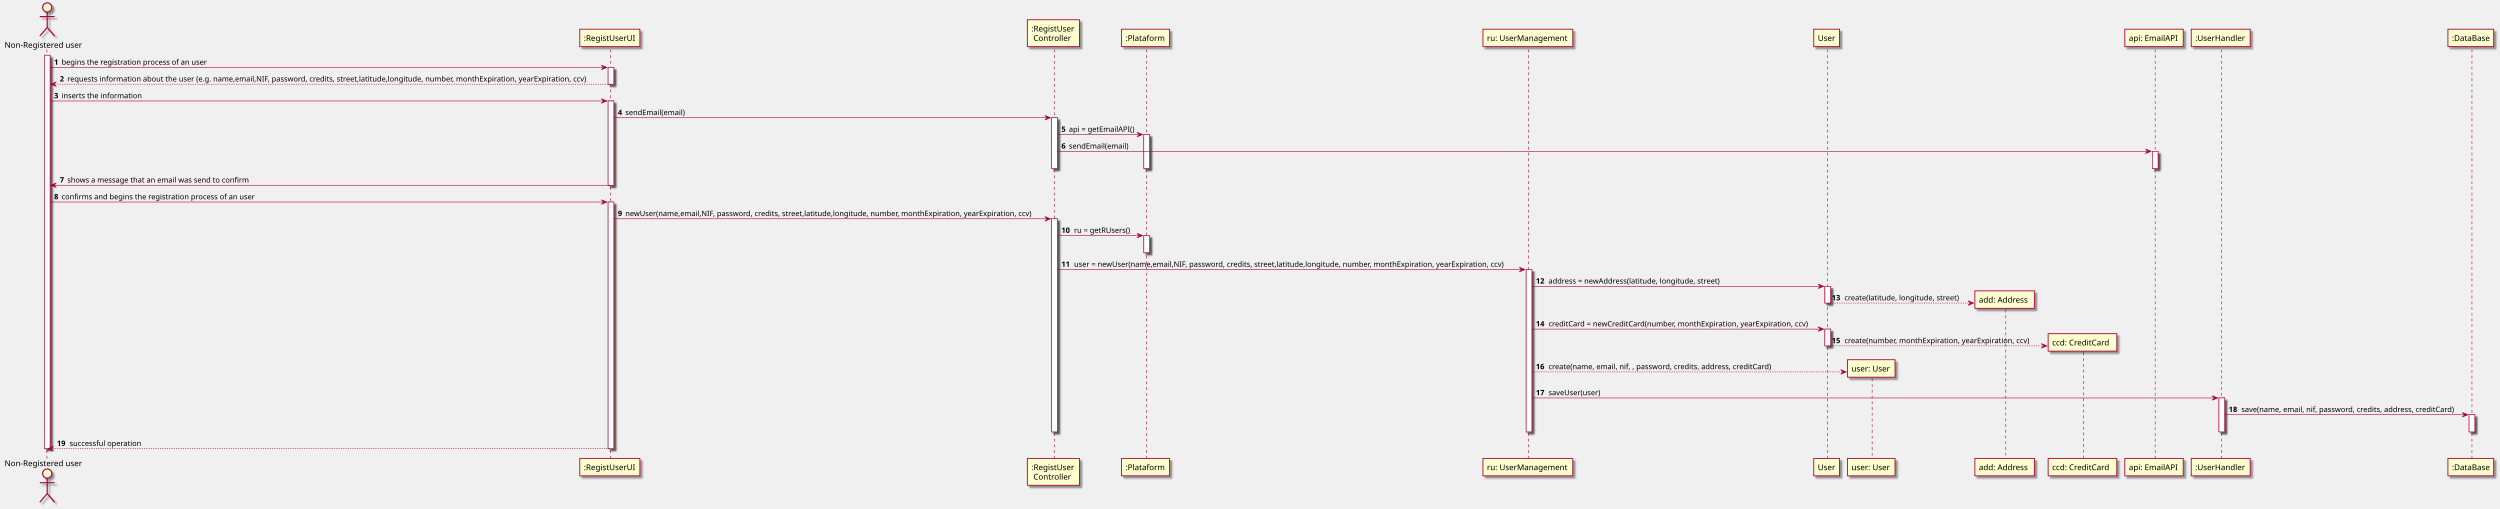
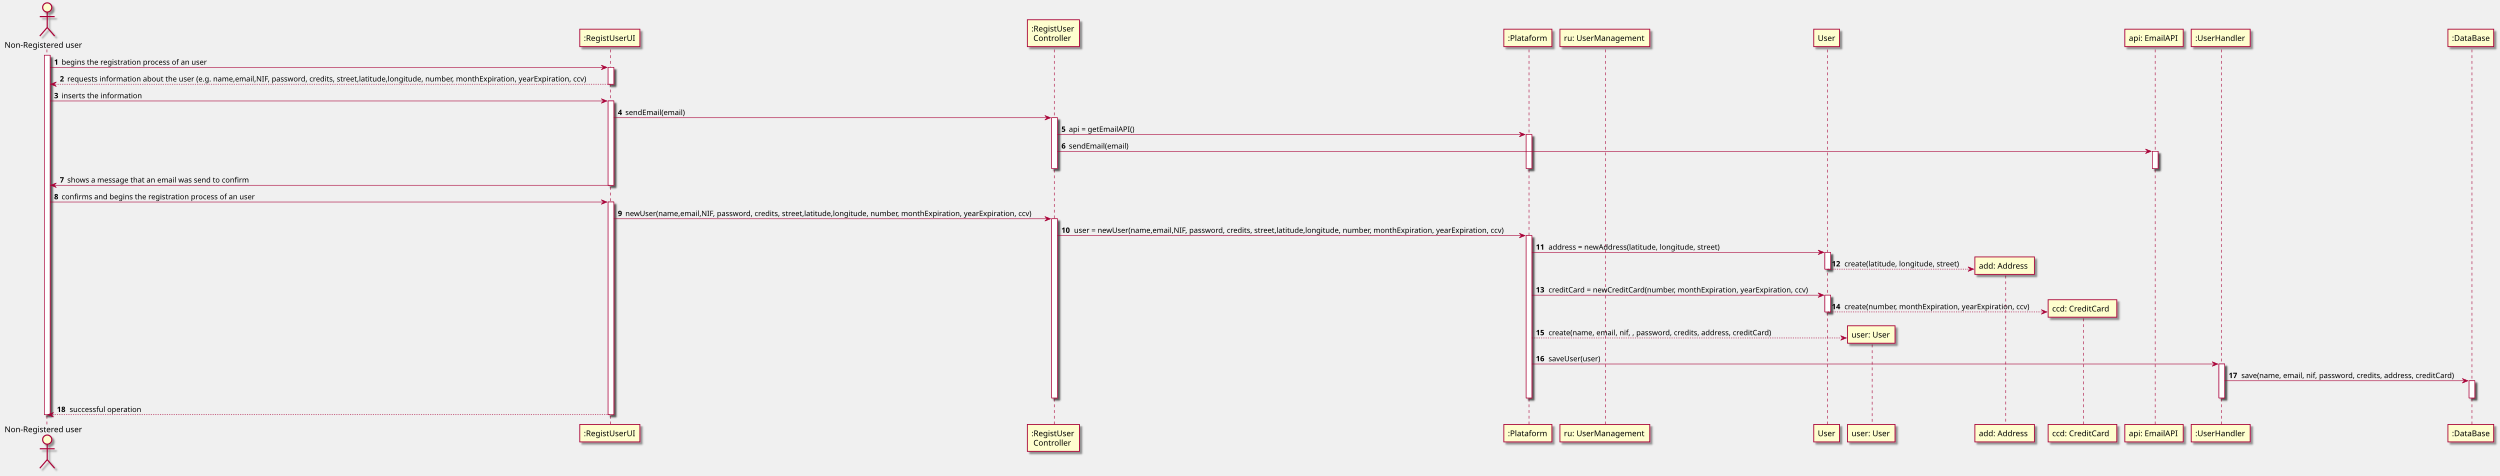
- <svg xmlns="http://www.w3.org/2000/svg" contentScriptType="application/ecmascript" contentStyleType="text/css" height="889px" preserveAspectRatio="none" style="width:4368px;height:889px;" version="1.1" viewBox="0 0 4368 889" width="4368px" zoomAndPan="magnify">
+ <svg xmlns="http://www.w3.org/2000/svg" contentScriptType="application/ecmascript" contentStyleType="text/css" height="830px" preserveAspectRatio="none" style="width:4368px;height:830px;" version="1.1" viewBox="0 0 4368 830" width="4368px" zoomAndPan="magnify">
  <defs>
-     <filter height="300%" id="fif7plvwi83a7" width="300%" x="-1" y="-1">
+     <filter height="300%" id="fxpjvp3cks1r0" width="300%" x="-1" y="-1">
      <feGaussianBlur result="blurOut" stdDeviation="2.0" />
      <feColorMatrix in="blurOut" result="blurOut2" type="matrix" values="0 0 0 0 0 0 0 0 0 0 0 0 0 0 0 0 0 0 .4 0" />
      <feOffset dx="4.0" dy="4.0" in="blurOut2" result="blurOut3" />
      <feBlend in="SourceGraphic" in2="blurOut3" mode="normal" />
    </filter>
  </defs>
  <g>
-     <rect fill="#FFFFFF" filter="url(#fif7plvwi83a7)" height="687.434" style="stroke: #A80036; stroke-width: 1.0;" width="10" x="77.5" y="96.488" />
-     <rect fill="#FFFFFF" filter="url(#fif7plvwi83a7)" height="29.311" style="stroke: #A80036; stroke-width: 1.0;" width="10" x="1062.5" y="117.799" />
-     <rect fill="#FFFFFF" filter="url(#fif7plvwi83a7)" height="147.242" style="stroke: #A80036; stroke-width: 1.0;" width="10" x="1062.5" y="176.42" />
-     <rect fill="#FFFFFF" filter="url(#fif7plvwi83a7)" height="430.949" style="stroke: #A80036; stroke-width: 1.0;" width="10" x="1062.5" y="352.973" />
-     <rect fill="#FFFFFF" filter="url(#fif7plvwi83a7)" height="88.621" style="stroke: #A80036; stroke-width: 1.0;" width="10" x="1837.5" y="205.731" />
-     <rect fill="#FFFFFF" filter="url(#fif7plvwi83a7)" height="372.328" style="stroke: #A80036; stroke-width: 1.0;" width="10" x="1837.5" y="382.283" />
-     <rect fill="#FFFFFF" filter="url(#fif7plvwi83a7)" height="59.31" style="stroke: #A80036; stroke-width: 1.0;" width="10" x="1998.5" y="235.041" />
-     <rect fill="#FFFFFF" filter="url(#fif7plvwi83a7)" height="30" style="stroke: #A80036; stroke-width: 1.0;" width="10" x="1998.5" y="411.594" />
-     <rect fill="#FFFFFF" filter="url(#fif7plvwi83a7)" height="283.707" style="stroke: #A80036; stroke-width: 1.0;" width="10" x="2666.5" y="470.904" />
-     <rect fill="#FFFFFF" filter="url(#fif7plvwi83a7)" height="29.311" style="stroke: #A80036; stroke-width: 1.0;" width="10" x="3188.5" y="500.215" />
-     <rect fill="#FFFFFF" filter="url(#fif7plvwi83a7)" height="29.311" style="stroke: #A80036; stroke-width: 1.0;" width="10" x="3188.5" y="575.014" />
-     <rect fill="#FFFFFF" filter="url(#fif7plvwi83a7)" height="30" style="stroke: #A80036; stroke-width: 1.0;" width="10" x="3760.5" y="264.352" />
-     <rect fill="#FFFFFF" filter="url(#fif7plvwi83a7)" height="59.31" style="stroke: #A80036; stroke-width: 1.0;" width="10" x="3877" y="695.301" />
-     <rect fill="#FFFFFF" filter="url(#fif7plvwi83a7)" height="30" style="stroke: #A80036; stroke-width: 1.0;" width="10" x="4314" y="724.611" />
-     <line style="stroke: #A80036; stroke-width: 1.0; stroke-dasharray: 5.0,5.0;" x1="82" x2="82" y1="86.488" y2="801.922" />
-     <line style="stroke: #A80036; stroke-width: 1.0; stroke-dasharray: 5.0,5.0;" x1="1067" x2="1067" y1="86.488" y2="801.922" />
-     <line style="stroke: #A80036; stroke-width: 1.0; stroke-dasharray: 5.0,5.0;" x1="1842" x2="1842" y1="86.488" y2="801.922" />
-     <line style="stroke: #A80036; stroke-width: 1.0; stroke-dasharray: 5.0,5.0;" x1="2003.5" x2="2003.5" y1="86.488" y2="801.922" />
-     <line style="stroke: #A80036; stroke-width: 1.0; stroke-dasharray: 5.0,5.0;" x1="2671" x2="2671" y1="86.488" y2="801.922" />
-     <line style="stroke: #A80036; stroke-width: 1.0; stroke-dasharray: 5.0,5.0;" x1="3193" x2="3193" y1="86.488" y2="801.922" />
-     <line style="stroke: #A80036; stroke-width: 1.0; stroke-dasharray: 5.0,5.0;" x1="3271" x2="3271" y1="661.246" y2="801.922" />
-     <line style="stroke: #A80036; stroke-width: 1.0; stroke-dasharray: 5.0,5.0;" x1="3504.5" x2="3504.5" y1="540.959" y2="801.922" />
-     <line style="stroke: #A80036; stroke-width: 1.0; stroke-dasharray: 5.0,5.0;" x1="3640.5" x2="3640.5" y1="615.758" y2="801.922" />
-     <line style="stroke: #A80036; stroke-width: 1.0; stroke-dasharray: 5.0,5.0;" x1="3765.5" x2="3765.5" y1="86.488" y2="801.922" />
-     <line style="stroke: #A80036; stroke-width: 1.0; stroke-dasharray: 5.0,5.0;" x1="3881.5" x2="3881.5" y1="86.488" y2="801.922" />
-     <line style="stroke: #A80036; stroke-width: 1.0; stroke-dasharray: 5.0,5.0;" x1="4319" x2="4319" y1="86.488" y2="801.922" />
+     <rect fill="#FFFFFF" filter="url(#fxpjvp3cks1r0)" height="628.123" style="stroke: #A80036; stroke-width: 1.0;" width="10" x="77.5" y="96.488" />
+     <rect fill="#FFFFFF" filter="url(#fxpjvp3cks1r0)" height="29.311" style="stroke: #A80036; stroke-width: 1.0;" width="10" x="1062.5" y="117.799" />
+     <rect fill="#FFFFFF" filter="url(#fxpjvp3cks1r0)" height="147.242" style="stroke: #A80036; stroke-width: 1.0;" width="10" x="1062.5" y="176.42" />
+     <rect fill="#FFFFFF" filter="url(#fxpjvp3cks1r0)" height="371.639" style="stroke: #A80036; stroke-width: 1.0;" width="10" x="1062.5" y="352.973" />
+     <rect fill="#FFFFFF" filter="url(#fxpjvp3cks1r0)" height="88.621" style="stroke: #A80036; stroke-width: 1.0;" width="10" x="1837.5" y="205.731" />
+     <rect fill="#FFFFFF" filter="url(#fxpjvp3cks1r0)" height="313.018" style="stroke: #A80036; stroke-width: 1.0;" width="10" x="1837.5" y="382.283" />
+     <rect fill="#FFFFFF" filter="url(#fxpjvp3cks1r0)" height="59.31" style="stroke: #A80036; stroke-width: 1.0;" width="10" x="2666.5" y="235.041" />
+     <rect fill="#FFFFFF" filter="url(#fxpjvp3cks1r0)" height="283.707" style="stroke: #A80036; stroke-width: 1.0;" width="10" x="2666.5" y="411.594" />
+     <rect fill="#FFFFFF" filter="url(#fxpjvp3cks1r0)" height="29.311" style="stroke: #A80036; stroke-width: 1.0;" width="10" x="3188.5" y="440.904" />
+     <rect fill="#FFFFFF" filter="url(#fxpjvp3cks1r0)" height="29.311" style="stroke: #A80036; stroke-width: 1.0;" width="10" x="3188.5" y="515.703" />
+     <rect fill="#FFFFFF" filter="url(#fxpjvp3cks1r0)" height="30" style="stroke: #A80036; stroke-width: 1.0;" width="10" x="3760.5" y="264.352" />
+     <rect fill="#FFFFFF" filter="url(#fxpjvp3cks1r0)" height="59.31" style="stroke: #A80036; stroke-width: 1.0;" width="10" x="3877" y="635.99" />
+     <rect fill="#FFFFFF" filter="url(#fxpjvp3cks1r0)" height="30" style="stroke: #A80036; stroke-width: 1.0;" width="10" x="4314" y="665.301" />
+     <line style="stroke: #A80036; stroke-width: 1.0; stroke-dasharray: 5.0,5.0;" x1="82" x2="82" y1="86.488" y2="742.611" />
+     <line style="stroke: #A80036; stroke-width: 1.0; stroke-dasharray: 5.0,5.0;" x1="1067" x2="1067" y1="86.488" y2="742.611" />
+     <line style="stroke: #A80036; stroke-width: 1.0; stroke-dasharray: 5.0,5.0;" x1="1842" x2="1842" y1="86.488" y2="742.611" />
+     <line style="stroke: #A80036; stroke-width: 1.0; stroke-dasharray: 5.0,5.0;" x1="2671.5" x2="2671.5" y1="86.488" y2="742.611" />
+     <line style="stroke: #A80036; stroke-width: 1.0; stroke-dasharray: 5.0,5.0;" x1="2805.5" x2="2805.5" y1="86.488" y2="742.611" />
+     <line style="stroke: #A80036; stroke-width: 1.0; stroke-dasharray: 5.0,5.0;" x1="3193" x2="3193" y1="86.488" y2="742.611" />
+     <line style="stroke: #A80036; stroke-width: 1.0; stroke-dasharray: 5.0,5.0;" x1="3271" x2="3271" y1="601.936" y2="742.611" />
+     <line style="stroke: #A80036; stroke-width: 1.0; stroke-dasharray: 5.0,5.0;" x1="3504.5" x2="3504.5" y1="481.648" y2="742.611" />
+     <line style="stroke: #A80036; stroke-width: 1.0; stroke-dasharray: 5.0,5.0;" x1="3640.5" x2="3640.5" y1="556.447" y2="742.611" />
+     <line style="stroke: #A80036; stroke-width: 1.0; stroke-dasharray: 5.0,5.0;" x1="3765.5" x2="3765.5" y1="86.488" y2="742.611" />
+     <line style="stroke: #A80036; stroke-width: 1.0; stroke-dasharray: 5.0,5.0;" x1="3881.5" x2="3881.5" y1="86.488" y2="742.611" />
+     <line style="stroke: #A80036; stroke-width: 1.0; stroke-dasharray: 5.0,5.0;" x1="4319" x2="4319" y1="86.488" y2="742.611" />
    <text fill="#000000" font-family="sans-serif" font-size="14" lengthAdjust="spacingAndGlyphs" textLength="143" x="8" y="83.535">Non-Registered user</text>
-     <ellipse cx="82.5" cy="13" fill="#FEFECE" filter="url(#fif7plvwi83a7)" rx="8" ry="8" style="stroke: #A80036; stroke-width: 2.0;" />
-     <path d="M82.5,21 L82.5,48 M69.5,29 L95.5,29 M82.5,48 L69.5,63 M82.5,48 L95.5,63 " fill="none" filter="url(#fif7plvwi83a7)" style="stroke: #A80036; stroke-width: 2.0;" />
-     <text fill="#000000" font-family="sans-serif" font-size="14" lengthAdjust="spacingAndGlyphs" textLength="143" x="8" y="814.457">Non-Registered user</text>
-     <ellipse cx="82.5" cy="827.41" fill="#FEFECE" filter="url(#fif7plvwi83a7)" rx="8" ry="8" style="stroke: #A80036; stroke-width: 2.0;" />
-     <path d="M82.5,835.41 L82.5,862.41 M69.5,843.41 L95.5,843.41 M82.5,862.41 L69.5,877.41 M82.5,862.41 L95.5,877.41 " fill="none" filter="url(#fif7plvwi83a7)" style="stroke: #A80036; stroke-width: 2.0;" />
-     <rect fill="#FEFECE" filter="url(#fif7plvwi83a7)" height="30.488" style="stroke: #A80036; stroke-width: 1.5;" width="105" x="1013" y="51" />
+     <ellipse cx="82.5" cy="13" fill="#FEFECE" filter="url(#fxpjvp3cks1r0)" rx="8" ry="8" style="stroke: #A80036; stroke-width: 2.0;" />
+     <path d="M82.5,21 L82.5,48 M69.5,29 L95.5,29 M82.5,48 L69.5,63 M82.5,48 L95.5,63 " fill="none" filter="url(#fxpjvp3cks1r0)" style="stroke: #A80036; stroke-width: 2.0;" />
+     <text fill="#000000" font-family="sans-serif" font-size="14" lengthAdjust="spacingAndGlyphs" textLength="143" x="8" y="755.146">Non-Registered user</text>
+     <ellipse cx="82.5" cy="768.1" fill="#FEFECE" filter="url(#fxpjvp3cks1r0)" rx="8" ry="8" style="stroke: #A80036; stroke-width: 2.0;" />
+     <path d="M82.5,776.1 L82.5,803.1 M69.5,784.1 L95.5,784.1 M82.5,803.1 L69.5,818.1 M82.5,803.1 L95.5,818.1 " fill="none" filter="url(#fxpjvp3cks1r0)" style="stroke: #A80036; stroke-width: 2.0;" />
+     <rect fill="#FEFECE" filter="url(#fxpjvp3cks1r0)" height="30.488" style="stroke: #A80036; stroke-width: 1.5;" width="105" x="1013" y="51" />
    <text fill="#000000" font-family="sans-serif" font-size="14" lengthAdjust="spacingAndGlyphs" textLength="91" x="1020" y="71.535">:RegistUserUI</text>
-     <rect fill="#FEFECE" filter="url(#fif7plvwi83a7)" height="30.488" style="stroke: #A80036; stroke-width: 1.5;" width="105" x="1013" y="800.922" />
-     <text fill="#000000" font-family="sans-serif" font-size="14" lengthAdjust="spacingAndGlyphs" textLength="91" x="1020" y="821.457">:RegistUserUI</text>
-     <rect fill="#FEFECE" filter="url(#fif7plvwi83a7)" height="46.977" style="stroke: #A80036; stroke-width: 1.5;" width="91" x="1795" y="34.512" />
+     <rect fill="#FEFECE" filter="url(#fxpjvp3cks1r0)" height="30.488" style="stroke: #A80036; stroke-width: 1.5;" width="105" x="1013" y="741.611" />
+     <text fill="#000000" font-family="sans-serif" font-size="14" lengthAdjust="spacingAndGlyphs" textLength="91" x="1020" y="762.146">:RegistUserUI</text>
+     <rect fill="#FEFECE" filter="url(#fxpjvp3cks1r0)" height="46.977" style="stroke: #A80036; stroke-width: 1.5;" width="91" x="1795" y="34.512" />
    <text fill="#000000" font-family="sans-serif" font-size="14" lengthAdjust="spacingAndGlyphs" textLength="77" x="1802" y="55.047">:RegistUser</text>
    <text fill="#000000" font-family="sans-serif" font-size="14" lengthAdjust="spacingAndGlyphs" textLength="70" x="1805.5" y="71.535">Controller</text>
-     <rect fill="#FEFECE" filter="url(#fif7plvwi83a7)" height="46.977" style="stroke: #A80036; stroke-width: 1.5;" width="91" x="1795" y="800.922" />
-     <text fill="#000000" font-family="sans-serif" font-size="14" lengthAdjust="spacingAndGlyphs" textLength="77" x="1802" y="821.457">:RegistUser</text>
-     <text fill="#000000" font-family="sans-serif" font-size="14" lengthAdjust="spacingAndGlyphs" textLength="70" x="1805.5" y="837.945">Controller</text>
-     <rect fill="#FEFECE" filter="url(#fif7plvwi83a7)" height="30.488" style="stroke: #A80036; stroke-width: 1.5;" width="84" x="1959.5" y="51" />
-     <text fill="#000000" font-family="sans-serif" font-size="14" lengthAdjust="spacingAndGlyphs" textLength="70" x="1966.5" y="71.535">:Plataform</text>
-     <rect fill="#FEFECE" filter="url(#fif7plvwi83a7)" height="30.488" style="stroke: #A80036; stroke-width: 1.5;" width="84" x="1959.5" y="800.922" />
-     <text fill="#000000" font-family="sans-serif" font-size="14" lengthAdjust="spacingAndGlyphs" textLength="70" x="1966.5" y="821.457">:Plataform</text>
-     <rect fill="#FEFECE" filter="url(#fif7plvwi83a7)" height="30.488" style="stroke: #A80036; stroke-width: 1.5;" width="157" x="2591" y="51" />
-     <text fill="#000000" font-family="sans-serif" font-size="14" lengthAdjust="spacingAndGlyphs" textLength="143" x="2598" y="71.535">ru: UserManagement</text>
-     <rect fill="#FEFECE" filter="url(#fif7plvwi83a7)" height="30.488" style="stroke: #A80036; stroke-width: 1.5;" width="157" x="2591" y="800.922" />
-     <text fill="#000000" font-family="sans-serif" font-size="14" lengthAdjust="spacingAndGlyphs" textLength="143" x="2598" y="821.457">ru: UserManagement</text>
-     <rect fill="#FEFECE" filter="url(#fif7plvwi83a7)" height="30.488" style="stroke: #A80036; stroke-width: 1.5;" width="45" x="3169" y="51" />
+     <rect fill="#FEFECE" filter="url(#fxpjvp3cks1r0)" height="46.977" style="stroke: #A80036; stroke-width: 1.5;" width="91" x="1795" y="741.611" />
+     <text fill="#000000" font-family="sans-serif" font-size="14" lengthAdjust="spacingAndGlyphs" textLength="77" x="1802" y="762.146">:RegistUser</text>
+     <text fill="#000000" font-family="sans-serif" font-size="14" lengthAdjust="spacingAndGlyphs" textLength="70" x="1805.5" y="778.635">Controller</text>
+     <rect fill="#FEFECE" filter="url(#fxpjvp3cks1r0)" height="30.488" style="stroke: #A80036; stroke-width: 1.5;" width="84" x="2627.5" y="51" />
+     <text fill="#000000" font-family="sans-serif" font-size="14" lengthAdjust="spacingAndGlyphs" textLength="70" x="2634.5" y="71.535">:Plataform</text>
+     <rect fill="#FEFECE" filter="url(#fxpjvp3cks1r0)" height="30.488" style="stroke: #A80036; stroke-width: 1.5;" width="84" x="2627.5" y="741.611" />
+     <text fill="#000000" font-family="sans-serif" font-size="14" lengthAdjust="spacingAndGlyphs" textLength="70" x="2634.5" y="762.146">:Plataform</text>
+     <rect fill="#FEFECE" filter="url(#fxpjvp3cks1r0)" height="30.488" style="stroke: #A80036; stroke-width: 1.5;" width="157" x="2725.5" y="51" />
+     <text fill="#000000" font-family="sans-serif" font-size="14" lengthAdjust="spacingAndGlyphs" textLength="143" x="2732.5" y="71.535">ru: UserManagement</text>
+     <rect fill="#FEFECE" filter="url(#fxpjvp3cks1r0)" height="30.488" style="stroke: #A80036; stroke-width: 1.5;" width="157" x="2725.5" y="741.611" />
+     <text fill="#000000" font-family="sans-serif" font-size="14" lengthAdjust="spacingAndGlyphs" textLength="143" x="2732.5" y="762.146">ru: UserManagement</text>
+     <rect fill="#FEFECE" filter="url(#fxpjvp3cks1r0)" height="30.488" style="stroke: #A80036; stroke-width: 1.5;" width="45" x="3169" y="51" />
    <text fill="#000000" font-family="sans-serif" font-size="14" lengthAdjust="spacingAndGlyphs" textLength="31" x="3176" y="71.535">User</text>
-     <rect fill="#FEFECE" filter="url(#fif7plvwi83a7)" height="30.488" style="stroke: #A80036; stroke-width: 1.5;" width="45" x="3169" y="800.922" />
-     <text fill="#000000" font-family="sans-serif" font-size="14" lengthAdjust="spacingAndGlyphs" textLength="31" x="3176" y="821.457">User</text>
-     <rect fill="#FEFECE" filter="url(#fif7plvwi83a7)" height="30.488" style="stroke: #A80036; stroke-width: 1.5;" width="83" x="3228" y="800.922" />
-     <text fill="#000000" font-family="sans-serif" font-size="14" lengthAdjust="spacingAndGlyphs" textLength="69" x="3235" y="821.457">user: User</text>
-     <rect fill="#FEFECE" filter="url(#fif7plvwi83a7)" height="30.488" style="stroke: #A80036; stroke-width: 1.5;" width="104" x="3450.5" y="800.922" />
-     <text fill="#000000" font-family="sans-serif" font-size="14" lengthAdjust="spacingAndGlyphs" textLength="90" x="3457.5" y="821.457">add: Address</text>
-     <rect fill="#FEFECE" filter="url(#fif7plvwi83a7)" height="30.488" style="stroke: #A80036; stroke-width: 1.5;" width="120" x="3578.5" y="800.922" />
-     <text fill="#000000" font-family="sans-serif" font-size="14" lengthAdjust="spacingAndGlyphs" textLength="106" x="3585.5" y="821.457">ccd: CreditCard</text>
-     <rect fill="#FEFECE" filter="url(#fif7plvwi83a7)" height="30.488" style="stroke: #A80036; stroke-width: 1.5;" width="102" x="3712.5" y="51" />
+     <rect fill="#FEFECE" filter="url(#fxpjvp3cks1r0)" height="30.488" style="stroke: #A80036; stroke-width: 1.5;" width="45" x="3169" y="741.611" />
+     <text fill="#000000" font-family="sans-serif" font-size="14" lengthAdjust="spacingAndGlyphs" textLength="31" x="3176" y="762.146">User</text>
+     <rect fill="#FEFECE" filter="url(#fxpjvp3cks1r0)" height="30.488" style="stroke: #A80036; stroke-width: 1.5;" width="83" x="3228" y="741.611" />
+     <text fill="#000000" font-family="sans-serif" font-size="14" lengthAdjust="spacingAndGlyphs" textLength="69" x="3235" y="762.146">user: User</text>
+     <rect fill="#FEFECE" filter="url(#fxpjvp3cks1r0)" height="30.488" style="stroke: #A80036; stroke-width: 1.5;" width="104" x="3450.5" y="741.611" />
+     <text fill="#000000" font-family="sans-serif" font-size="14" lengthAdjust="spacingAndGlyphs" textLength="90" x="3457.5" y="762.146">add: Address</text>
+     <rect fill="#FEFECE" filter="url(#fxpjvp3cks1r0)" height="30.488" style="stroke: #A80036; stroke-width: 1.5;" width="120" x="3578.5" y="741.611" />
+     <text fill="#000000" font-family="sans-serif" font-size="14" lengthAdjust="spacingAndGlyphs" textLength="106" x="3585.5" y="762.146">ccd: CreditCard</text>
+     <rect fill="#FEFECE" filter="url(#fxpjvp3cks1r0)" height="30.488" style="stroke: #A80036; stroke-width: 1.5;" width="102" x="3712.5" y="51" />
    <text fill="#000000" font-family="sans-serif" font-size="14" lengthAdjust="spacingAndGlyphs" textLength="88" x="3719.5" y="71.535">api: EmailAPI</text>
-     <rect fill="#FEFECE" filter="url(#fif7plvwi83a7)" height="30.488" style="stroke: #A80036; stroke-width: 1.5;" width="102" x="3712.5" y="800.922" />
-     <text fill="#000000" font-family="sans-serif" font-size="14" lengthAdjust="spacingAndGlyphs" textLength="88" x="3719.5" y="821.457">api: EmailAPI</text>
-     <rect fill="#FEFECE" filter="url(#fif7plvwi83a7)" height="30.488" style="stroke: #A80036; stroke-width: 1.5;" width="103" x="3828.5" y="51" />
+     <rect fill="#FEFECE" filter="url(#fxpjvp3cks1r0)" height="30.488" style="stroke: #A80036; stroke-width: 1.5;" width="102" x="3712.5" y="741.611" />
+     <text fill="#000000" font-family="sans-serif" font-size="14" lengthAdjust="spacingAndGlyphs" textLength="88" x="3719.5" y="762.146">api: EmailAPI</text>
+     <rect fill="#FEFECE" filter="url(#fxpjvp3cks1r0)" height="30.488" style="stroke: #A80036; stroke-width: 1.5;" width="103" x="3828.5" y="51" />
    <text fill="#000000" font-family="sans-serif" font-size="14" lengthAdjust="spacingAndGlyphs" textLength="89" x="3835.5" y="71.535">:UserHandler</text>
-     <rect fill="#FEFECE" filter="url(#fif7plvwi83a7)" height="30.488" style="stroke: #A80036; stroke-width: 1.5;" width="103" x="3828.5" y="800.922" />
-     <text fill="#000000" font-family="sans-serif" font-size="14" lengthAdjust="spacingAndGlyphs" textLength="89" x="3835.5" y="821.457">:UserHandler</text>
-     <rect fill="#FEFECE" filter="url(#fif7plvwi83a7)" height="30.488" style="stroke: #A80036; stroke-width: 1.5;" width="80" x="4277" y="51" />
+     <rect fill="#FEFECE" filter="url(#fxpjvp3cks1r0)" height="30.488" style="stroke: #A80036; stroke-width: 1.5;" width="103" x="3828.5" y="741.611" />
+     <text fill="#000000" font-family="sans-serif" font-size="14" lengthAdjust="spacingAndGlyphs" textLength="89" x="3835.5" y="762.146">:UserHandler</text>
+     <rect fill="#FEFECE" filter="url(#fxpjvp3cks1r0)" height="30.488" style="stroke: #A80036; stroke-width: 1.5;" width="80" x="4277" y="51" />
    <text fill="#000000" font-family="sans-serif" font-size="14" lengthAdjust="spacingAndGlyphs" textLength="66" x="4284" y="71.535">:DataBase</text>
-     <rect fill="#FEFECE" filter="url(#fif7plvwi83a7)" height="30.488" style="stroke: #A80036; stroke-width: 1.5;" width="80" x="4277" y="800.922" />
-     <text fill="#000000" font-family="sans-serif" font-size="14" lengthAdjust="spacingAndGlyphs" textLength="66" x="4284" y="821.457">:DataBase</text>
-     <rect fill="#FFFFFF" filter="url(#fif7plvwi83a7)" height="687.434" style="stroke: #A80036; stroke-width: 1.0;" width="10" x="77.5" y="96.488" />
-     <rect fill="#FFFFFF" filter="url(#fif7plvwi83a7)" height="29.311" style="stroke: #A80036; stroke-width: 1.0;" width="10" x="1062.5" y="117.799" />
-     <rect fill="#FFFFFF" filter="url(#fif7plvwi83a7)" height="147.242" style="stroke: #A80036; stroke-width: 1.0;" width="10" x="1062.5" y="176.42" />
-     <rect fill="#FFFFFF" filter="url(#fif7plvwi83a7)" height="430.949" style="stroke: #A80036; stroke-width: 1.0;" width="10" x="1062.5" y="352.973" />
-     <rect fill="#FFFFFF" filter="url(#fif7plvwi83a7)" height="88.621" style="stroke: #A80036; stroke-width: 1.0;" width="10" x="1837.5" y="205.731" />
-     <rect fill="#FFFFFF" filter="url(#fif7plvwi83a7)" height="372.328" style="stroke: #A80036; stroke-width: 1.0;" width="10" x="1837.5" y="382.283" />
-     <rect fill="#FFFFFF" filter="url(#fif7plvwi83a7)" height="59.31" style="stroke: #A80036; stroke-width: 1.0;" width="10" x="1998.5" y="235.041" />
-     <rect fill="#FFFFFF" filter="url(#fif7plvwi83a7)" height="30" style="stroke: #A80036; stroke-width: 1.0;" width="10" x="1998.5" y="411.594" />
-     <rect fill="#FFFFFF" filter="url(#fif7plvwi83a7)" height="283.707" style="stroke: #A80036; stroke-width: 1.0;" width="10" x="2666.5" y="470.904" />
-     <rect fill="#FFFFFF" filter="url(#fif7plvwi83a7)" height="29.311" style="stroke: #A80036; stroke-width: 1.0;" width="10" x="3188.5" y="500.215" />
-     <rect fill="#FFFFFF" filter="url(#fif7plvwi83a7)" height="29.311" style="stroke: #A80036; stroke-width: 1.0;" width="10" x="3188.5" y="575.014" />
-     <rect fill="#FFFFFF" filter="url(#fif7plvwi83a7)" height="30" style="stroke: #A80036; stroke-width: 1.0;" width="10" x="3760.5" y="264.352" />
-     <rect fill="#FFFFFF" filter="url(#fif7plvwi83a7)" height="59.31" style="stroke: #A80036; stroke-width: 1.0;" width="10" x="3877" y="695.301" />
-     <rect fill="#FFFFFF" filter="url(#fif7plvwi83a7)" height="30" style="stroke: #A80036; stroke-width: 1.0;" width="10" x="4314" y="724.611" />
+     <rect fill="#FEFECE" filter="url(#fxpjvp3cks1r0)" height="30.488" style="stroke: #A80036; stroke-width: 1.5;" width="80" x="4277" y="741.611" />
+     <text fill="#000000" font-family="sans-serif" font-size="14" lengthAdjust="spacingAndGlyphs" textLength="66" x="4284" y="762.146">:DataBase</text>
+     <rect fill="#FFFFFF" filter="url(#fxpjvp3cks1r0)" height="628.123" style="stroke: #A80036; stroke-width: 1.0;" width="10" x="77.5" y="96.488" />
+     <rect fill="#FFFFFF" filter="url(#fxpjvp3cks1r0)" height="29.311" style="stroke: #A80036; stroke-width: 1.0;" width="10" x="1062.5" y="117.799" />
+     <rect fill="#FFFFFF" filter="url(#fxpjvp3cks1r0)" height="147.242" style="stroke: #A80036; stroke-width: 1.0;" width="10" x="1062.5" y="176.42" />
+     <rect fill="#FFFFFF" filter="url(#fxpjvp3cks1r0)" height="371.639" style="stroke: #A80036; stroke-width: 1.0;" width="10" x="1062.5" y="352.973" />
+     <rect fill="#FFFFFF" filter="url(#fxpjvp3cks1r0)" height="88.621" style="stroke: #A80036; stroke-width: 1.0;" width="10" x="1837.5" y="205.731" />
+     <rect fill="#FFFFFF" filter="url(#fxpjvp3cks1r0)" height="313.018" style="stroke: #A80036; stroke-width: 1.0;" width="10" x="1837.5" y="382.283" />
+     <rect fill="#FFFFFF" filter="url(#fxpjvp3cks1r0)" height="59.31" style="stroke: #A80036; stroke-width: 1.0;" width="10" x="2666.5" y="235.041" />
+     <rect fill="#FFFFFF" filter="url(#fxpjvp3cks1r0)" height="283.707" style="stroke: #A80036; stroke-width: 1.0;" width="10" x="2666.5" y="411.594" />
+     <rect fill="#FFFFFF" filter="url(#fxpjvp3cks1r0)" height="29.311" style="stroke: #A80036; stroke-width: 1.0;" width="10" x="3188.5" y="440.904" />
+     <rect fill="#FFFFFF" filter="url(#fxpjvp3cks1r0)" height="29.311" style="stroke: #A80036; stroke-width: 1.0;" width="10" x="3188.5" y="515.703" />
+     <rect fill="#FFFFFF" filter="url(#fxpjvp3cks1r0)" height="30" style="stroke: #A80036; stroke-width: 1.0;" width="10" x="3760.5" y="264.352" />
+     <rect fill="#FFFFFF" filter="url(#fxpjvp3cks1r0)" height="59.31" style="stroke: #A80036; stroke-width: 1.0;" width="10" x="3877" y="635.99" />
+     <rect fill="#FFFFFF" filter="url(#fxpjvp3cks1r0)" height="30" style="stroke: #A80036; stroke-width: 1.0;" width="10" x="4314" y="665.301" />
    <polygon fill="#A80036" points="1050.5,113.799,1060.5,117.799,1050.5,121.799,1054.5,117.799" style="stroke: #A80036; stroke-width: 1.0;" />
    <line style="stroke: #A80036; stroke-width: 1.0;" x1="87.5" x2="1056.5" y1="117.799" y2="117.799" />
    <text fill="#000000" font-family="sans-serif" font-size="13" font-weight="bold" lengthAdjust="spacingAndGlyphs" textLength="9" x="94.5" y="113.057">1</text>
    <text fill="#000000" font-family="sans-serif" font-size="13" lengthAdjust="spacingAndGlyphs" textLength="263" x="107.5" y="113.057">begins the registration process of an user</text>
    <polygon fill="#A80036" points="98.5,143.109,88.5,147.109,98.5,151.109,94.5,147.109" style="stroke: #A80036; stroke-width: 1.0;" />
    <line style="stroke: #A80036; stroke-width: 1.0; stroke-dasharray: 2.0,2.0;" x1="92.5" x2="1066.5" y1="147.109" y2="147.109" />
    <text fill="#000000" font-family="sans-serif" font-size="13" font-weight="bold" lengthAdjust="spacingAndGlyphs" textLength="9" x="104.5" y="142.367">2</text>
    <text fill="#000000" font-family="sans-serif" font-size="13" lengthAdjust="spacingAndGlyphs" textLength="938" x="117.5" y="142.367">requests information about the user (e.g. name,email,NIF, password, credits, street,latitude,longitude, number, monthExpiration, yearExpiration, ccv)</text>
    <polygon fill="#A80036" points="1050.5,172.42,1060.5,176.42,1050.5,180.42,1054.5,176.42" style="stroke: #A80036; stroke-width: 1.0;" />
    <line style="stroke: #A80036; stroke-width: 1.0;" x1="87.5" x2="1056.5" y1="176.42" y2="176.42" />
    <text fill="#000000" font-family="sans-serif" font-size="13" font-weight="bold" lengthAdjust="spacingAndGlyphs" textLength="9" x="94.5" y="171.678">3</text>
    <text fill="#000000" font-family="sans-serif" font-size="13" lengthAdjust="spacingAndGlyphs" textLength="145" x="107.5" y="171.678">inserts the information</text>
    <polygon fill="#A80036" points="1825.5,201.731,1835.5,205.731,1825.5,209.731,1829.5,205.731" style="stroke: #A80036; stroke-width: 1.0;" />
    <line style="stroke: #A80036; stroke-width: 1.0;" x1="1072.5" x2="1831.5" y1="205.731" y2="205.731" />
    <text fill="#000000" font-family="sans-serif" font-size="13" font-weight="bold" lengthAdjust="spacingAndGlyphs" textLength="9" x="1079.5" y="200.988">4</text>
    <text fill="#000000" font-family="sans-serif" font-size="13" lengthAdjust="spacingAndGlyphs" textLength="106" x="1092.5" y="200.988">sendEmail(email)</text>
-     <polygon fill="#A80036" points="1986.5,231.041,1996.5,235.041,1986.5,239.041,1990.5,235.041" style="stroke: #A80036; stroke-width: 1.0;" />
-     <line style="stroke: #A80036; stroke-width: 1.0;" x1="1847.5" x2="1992.5" y1="235.041" y2="235.041" />
+     <polygon fill="#A80036" points="2654.5,231.041,2664.5,235.041,2654.5,239.041,2658.5,235.041" style="stroke: #A80036; stroke-width: 1.0;" />
+     <line style="stroke: #A80036; stroke-width: 1.0;" x1="1847.5" x2="2660.5" y1="235.041" y2="235.041" />
    <text fill="#000000" font-family="sans-serif" font-size="13" font-weight="bold" lengthAdjust="spacingAndGlyphs" textLength="9" x="1854.5" y="230.299">5</text>
    <text fill="#000000" font-family="sans-serif" font-size="13" lengthAdjust="spacingAndGlyphs" textLength="119" x="1867.5" y="230.299">api = getEmailAPI()</text>
    <polygon fill="#A80036" points="3748.5,260.352,3758.5,264.352,3748.5,268.352,3752.5,264.352" style="stroke: #A80036; stroke-width: 1.0;" />
    <line style="stroke: #A80036; stroke-width: 1.0;" x1="1847.5" x2="3754.5" y1="264.352" y2="264.352" />
    <text fill="#000000" font-family="sans-serif" font-size="13" font-weight="bold" lengthAdjust="spacingAndGlyphs" textLength="9" x="1854.5" y="259.609">6</text>
    <text fill="#000000" font-family="sans-serif" font-size="13" lengthAdjust="spacingAndGlyphs" textLength="106" x="1867.5" y="259.609">sendEmail(email)</text>
    <polygon fill="#A80036" points="98.5,319.662,88.5,323.662,98.5,327.662,94.5,323.662" style="stroke: #A80036; stroke-width: 1.0;" />
    <line style="stroke: #A80036; stroke-width: 1.0;" x1="92.5" x2="1066.5" y1="323.662" y2="323.662" />
    <text fill="#000000" font-family="sans-serif" font-size="13" font-weight="bold" lengthAdjust="spacingAndGlyphs" textLength="9" x="104.5" y="318.92">7</text>
    <text fill="#000000" font-family="sans-serif" font-size="13" lengthAdjust="spacingAndGlyphs" textLength="328" x="117.5" y="318.92">shows a message that an email was send to confirm</text>
    <polygon fill="#A80036" points="1050.5,348.973,1060.5,352.973,1050.5,356.973,1054.5,352.973" style="stroke: #A80036; stroke-width: 1.0;" />
    <line style="stroke: #A80036; stroke-width: 1.0;" x1="87.5" x2="1056.5" y1="352.973" y2="352.973" />
    <text fill="#000000" font-family="sans-serif" font-size="13" font-weight="bold" lengthAdjust="spacingAndGlyphs" textLength="9" x="94.5" y="348.231">8</text>
    <text fill="#000000" font-family="sans-serif" font-size="13" lengthAdjust="spacingAndGlyphs" textLength="350" x="107.5" y="348.231">confirms and begins the registration process of an user</text>
    <polygon fill="#A80036" points="1825.5,378.283,1835.5,382.283,1825.5,386.283,1829.5,382.283" style="stroke: #A80036; stroke-width: 1.0;" />
    <line style="stroke: #A80036; stroke-width: 1.0;" x1="1072.5" x2="1831.5" y1="382.283" y2="382.283" />
    <text fill="#000000" font-family="sans-serif" font-size="13" font-weight="bold" lengthAdjust="spacingAndGlyphs" textLength="9" x="1079.5" y="377.541">9</text>
    <text fill="#000000" font-family="sans-serif" font-size="13" lengthAdjust="spacingAndGlyphs" textLength="733" x="1092.5" y="377.541">newUser(name,email,NIF, password, credits, street,latitude,longitude, number, monthExpiration, yearExpiration, ccv)</text>
-     <polygon fill="#A80036" points="1986.5,407.594,1996.5,411.594,1986.5,415.594,1990.5,411.594" style="stroke: #A80036; stroke-width: 1.0;" />
-     <line style="stroke: #A80036; stroke-width: 1.0;" x1="1847.5" x2="1992.5" y1="411.594" y2="411.594" />
+     <polygon fill="#A80036" points="2654.5,407.594,2664.5,411.594,2654.5,415.594,2658.5,411.594" style="stroke: #A80036; stroke-width: 1.0;" />
+     <line style="stroke: #A80036; stroke-width: 1.0;" x1="1847.5" x2="2660.5" y1="411.594" y2="411.594" />
    <text fill="#000000" font-family="sans-serif" font-size="13" font-weight="bold" lengthAdjust="spacingAndGlyphs" textLength="18" x="1854.5" y="406.852">10</text>
-     <text fill="#000000" font-family="sans-serif" font-size="13" lengthAdjust="spacingAndGlyphs" textLength="102" x="1876.5" y="406.852">ru = getRUsers()</text>
-     <polygon fill="#A80036" points="2654.5,466.904,2664.5,470.904,2654.5,474.904,2658.5,470.904" style="stroke: #A80036; stroke-width: 1.0;" />
-     <line style="stroke: #A80036; stroke-width: 1.0;" x1="1847.5" x2="2660.5" y1="470.904" y2="470.904" />
-     <text fill="#000000" font-family="sans-serif" font-size="13" font-weight="bold" lengthAdjust="spacingAndGlyphs" textLength="18" x="1854.5" y="466.162">11</text>
-     <text fill="#000000" font-family="sans-serif" font-size="13" lengthAdjust="spacingAndGlyphs" textLength="778" x="1876.5" y="466.162">user = newUser(name,email,NIF, password, credits, street,latitude,longitude, number, monthExpiration, yearExpiration, ccv)</text>
-     <polygon fill="#A80036" points="3176.5,496.215,3186.5,500.215,3176.5,504.215,3180.5,500.215" style="stroke: #A80036; stroke-width: 1.0;" />
-     <line style="stroke: #A80036; stroke-width: 1.0;" x1="2676.5" x2="3182.5" y1="500.215" y2="500.215" />
-     <text fill="#000000" font-family="sans-serif" font-size="13" font-weight="bold" lengthAdjust="spacingAndGlyphs" textLength="18" x="2683.5" y="495.473">12</text>
-     <text fill="#000000" font-family="sans-serif" font-size="13" lengthAdjust="spacingAndGlyphs" textLength="311" x="2705.5" y="495.473">address = newAddress(latitude, longitude, street)</text>
-     <polygon fill="#A80036" points="3438.5,525.525,3448.5,529.525,3438.5,533.525,3442.5,529.525" style="stroke: #A80036; stroke-width: 1.0;" />
-     <line style="stroke: #A80036; stroke-width: 1.0; stroke-dasharray: 2.0,2.0;" x1="3193.5" x2="3444.5" y1="529.525" y2="529.525" />
-     <text fill="#000000" font-family="sans-serif" font-size="13" font-weight="bold" lengthAdjust="spacingAndGlyphs" textLength="18" x="3200.5" y="524.783">13</text>
-     <text fill="#000000" font-family="sans-serif" font-size="13" lengthAdjust="spacingAndGlyphs" textLength="206" x="3222.5" y="524.783">create(latitude, longitude, street)</text>
-     <rect fill="#FEFECE" filter="url(#fif7plvwi83a7)" height="30.488" style="stroke: #A80036; stroke-width: 1.5;" width="104" x="3450.5" y="508.215" />
-     <text fill="#000000" font-family="sans-serif" font-size="14" lengthAdjust="spacingAndGlyphs" textLength="90" x="3457.5" y="528.75">add: Address</text>
-     <polygon fill="#A80036" points="3176.5,571.014,3186.5,575.014,3176.5,579.014,3180.5,575.014" style="stroke: #A80036; stroke-width: 1.0;" />
-     <line style="stroke: #A80036; stroke-width: 1.0;" x1="2676.5" x2="3182.5" y1="575.014" y2="575.014" />
-     <text fill="#000000" font-family="sans-serif" font-size="13" font-weight="bold" lengthAdjust="spacingAndGlyphs" textLength="18" x="2683.5" y="570.271">14</text>
-     <text fill="#000000" font-family="sans-serif" font-size="13" lengthAdjust="spacingAndGlyphs" textLength="471" x="2705.5" y="570.271">creditCard = newCreditCard(number, monthExpiration, yearExpiration, ccv)</text>
-     <polygon fill="#A80036" points="3566.5,600.324,3576.5,604.324,3566.5,608.324,3570.5,604.324" style="stroke: #A80036; stroke-width: 1.0;" />
-     <line style="stroke: #A80036; stroke-width: 1.0; stroke-dasharray: 2.0,2.0;" x1="3193.5" x2="3572.5" y1="604.324" y2="604.324" />
-     <text fill="#000000" font-family="sans-serif" font-size="13" font-weight="bold" lengthAdjust="spacingAndGlyphs" textLength="18" x="3200.5" y="599.582">15</text>
-     <text fill="#000000" font-family="sans-serif" font-size="13" lengthAdjust="spacingAndGlyphs" textLength="334" x="3222.5" y="599.582">create(number, monthExpiration, yearExpiration, ccv)</text>
-     <rect fill="#FEFECE" filter="url(#fif7plvwi83a7)" height="30.488" style="stroke: #A80036; stroke-width: 1.5;" width="120" x="3578.5" y="583.014" />
-     <text fill="#000000" font-family="sans-serif" font-size="14" lengthAdjust="spacingAndGlyphs" textLength="106" x="3585.5" y="603.549">ccd: CreditCard</text>
-     <polygon fill="#A80036" points="3216,645.812,3226,649.812,3216,653.812,3220,649.812" style="stroke: #A80036; stroke-width: 1.0;" />
-     <line style="stroke: #A80036; stroke-width: 1.0; stroke-dasharray: 2.0,2.0;" x1="2676.5" x2="3222" y1="649.812" y2="649.812" />
-     <text fill="#000000" font-family="sans-serif" font-size="13" font-weight="bold" lengthAdjust="spacingAndGlyphs" textLength="18" x="2683.5" y="645.07">16</text>
-     <text fill="#000000" font-family="sans-serif" font-size="13" lengthAdjust="spacingAndGlyphs" textLength="404" x="2705.5" y="645.07">create(name, email, nif, , password, credits, address, creditCard)</text>
-     <rect fill="#FEFECE" filter="url(#fif7plvwi83a7)" height="30.488" style="stroke: #A80036; stroke-width: 1.5;" width="83" x="3228" y="628.502" />
-     <text fill="#000000" font-family="sans-serif" font-size="14" lengthAdjust="spacingAndGlyphs" textLength="69" x="3235" y="649.037">user: User</text>
-     <polygon fill="#A80036" points="3865,691.301,3875,695.301,3865,699.301,3869,695.301" style="stroke: #A80036; stroke-width: 1.0;" />
-     <line style="stroke: #A80036; stroke-width: 1.0;" x1="2676.5" x2="3871" y1="695.301" y2="695.301" />
-     <text fill="#000000" font-family="sans-serif" font-size="13" font-weight="bold" lengthAdjust="spacingAndGlyphs" textLength="18" x="2683.5" y="690.559">17</text>
-     <text fill="#000000" font-family="sans-serif" font-size="13" lengthAdjust="spacingAndGlyphs" textLength="91" x="2705.5" y="690.559">saveUser(user)</text>
-     <polygon fill="#A80036" points="4302,720.611,4312,724.611,4302,728.611,4306,724.611" style="stroke: #A80036; stroke-width: 1.0;" />
-     <line style="stroke: #A80036; stroke-width: 1.0;" x1="3887" x2="4308" y1="724.611" y2="724.611" />
-     <text fill="#000000" font-family="sans-serif" font-size="13" font-weight="bold" lengthAdjust="spacingAndGlyphs" textLength="18" x="3894" y="719.869">18</text>
-     <text fill="#000000" font-family="sans-serif" font-size="13" lengthAdjust="spacingAndGlyphs" textLength="386" x="3916" y="719.869">save(name, email, nif, password, credits, address, creditCard)</text>
-     <polygon fill="#A80036" points="93.5,779.922,83.5,783.922,93.5,787.922,89.5,783.922" style="stroke: #A80036; stroke-width: 1.0;" />
-     <line style="stroke: #A80036; stroke-width: 1.0; stroke-dasharray: 2.0,2.0;" x1="87.5" x2="1066.5" y1="783.922" y2="783.922" />
-     <text fill="#000000" font-family="sans-serif" font-size="13" font-weight="bold" lengthAdjust="spacingAndGlyphs" textLength="18" x="99.5" y="779.18">19</text>
-     <text fill="#000000" font-family="sans-serif" font-size="13" lengthAdjust="spacingAndGlyphs" textLength="131" x="121.5" y="779.18">successful operation</text>
+     <text fill="#000000" font-family="sans-serif" font-size="13" lengthAdjust="spacingAndGlyphs" textLength="778" x="1876.5" y="406.852">user = newUser(name,email,NIF, password, credits, street,latitude,longitude, number, monthExpiration, yearExpiration, ccv)</text>
+     <polygon fill="#A80036" points="3176.5,436.904,3186.5,440.904,3176.5,444.904,3180.5,440.904" style="stroke: #A80036; stroke-width: 1.0;" />
+     <line style="stroke: #A80036; stroke-width: 1.0;" x1="2676.5" x2="3182.5" y1="440.904" y2="440.904" />
+     <text fill="#000000" font-family="sans-serif" font-size="13" font-weight="bold" lengthAdjust="spacingAndGlyphs" textLength="18" x="2683.5" y="436.162">11</text>
+     <text fill="#000000" font-family="sans-serif" font-size="13" lengthAdjust="spacingAndGlyphs" textLength="311" x="2705.5" y="436.162">address = newAddress(latitude, longitude, street)</text>
+     <polygon fill="#A80036" points="3438.5,466.215,3448.5,470.215,3438.5,474.215,3442.5,470.215" style="stroke: #A80036; stroke-width: 1.0;" />
+     <line style="stroke: #A80036; stroke-width: 1.0; stroke-dasharray: 2.0,2.0;" x1="3193.5" x2="3444.5" y1="470.215" y2="470.215" />
+     <text fill="#000000" font-family="sans-serif" font-size="13" font-weight="bold" lengthAdjust="spacingAndGlyphs" textLength="18" x="3200.5" y="465.473">12</text>
+     <text fill="#000000" font-family="sans-serif" font-size="13" lengthAdjust="spacingAndGlyphs" textLength="206" x="3222.5" y="465.473">create(latitude, longitude, street)</text>
+     <rect fill="#FEFECE" filter="url(#fxpjvp3cks1r0)" height="30.488" style="stroke: #A80036; stroke-width: 1.5;" width="104" x="3450.5" y="448.904" />
+     <text fill="#000000" font-family="sans-serif" font-size="14" lengthAdjust="spacingAndGlyphs" textLength="90" x="3457.5" y="469.44">add: Address</text>
+     <polygon fill="#A80036" points="3176.5,511.703,3186.5,515.703,3176.5,519.703,3180.5,515.703" style="stroke: #A80036; stroke-width: 1.0;" />
+     <line style="stroke: #A80036; stroke-width: 1.0;" x1="2676.5" x2="3182.5" y1="515.703" y2="515.703" />
+     <text fill="#000000" font-family="sans-serif" font-size="13" font-weight="bold" lengthAdjust="spacingAndGlyphs" textLength="18" x="2683.5" y="510.961">13</text>
+     <text fill="#000000" font-family="sans-serif" font-size="13" lengthAdjust="spacingAndGlyphs" textLength="471" x="2705.5" y="510.961">creditCard = newCreditCard(number, monthExpiration, yearExpiration, ccv)</text>
+     <polygon fill="#A80036" points="3566.5,541.014,3576.5,545.014,3566.5,549.014,3570.5,545.014" style="stroke: #A80036; stroke-width: 1.0;" />
+     <line style="stroke: #A80036; stroke-width: 1.0; stroke-dasharray: 2.0,2.0;" x1="3193.5" x2="3572.5" y1="545.014" y2="545.014" />
+     <text fill="#000000" font-family="sans-serif" font-size="13" font-weight="bold" lengthAdjust="spacingAndGlyphs" textLength="18" x="3200.5" y="540.271">14</text>
+     <text fill="#000000" font-family="sans-serif" font-size="13" lengthAdjust="spacingAndGlyphs" textLength="334" x="3222.5" y="540.271">create(number, monthExpiration, yearExpiration, ccv)</text>
+     <rect fill="#FEFECE" filter="url(#fxpjvp3cks1r0)" height="30.488" style="stroke: #A80036; stroke-width: 1.5;" width="120" x="3578.5" y="523.703" />
+     <text fill="#000000" font-family="sans-serif" font-size="14" lengthAdjust="spacingAndGlyphs" textLength="106" x="3585.5" y="544.238">ccd: CreditCard</text>
+     <polygon fill="#A80036" points="3216,586.502,3226,590.502,3216,594.502,3220,590.502" style="stroke: #A80036; stroke-width: 1.0;" />
+     <line style="stroke: #A80036; stroke-width: 1.0; stroke-dasharray: 2.0,2.0;" x1="2676.5" x2="3222" y1="590.502" y2="590.502" />
+     <text fill="#000000" font-family="sans-serif" font-size="13" font-weight="bold" lengthAdjust="spacingAndGlyphs" textLength="18" x="2683.5" y="585.76">15</text>
+     <text fill="#000000" font-family="sans-serif" font-size="13" lengthAdjust="spacingAndGlyphs" textLength="404" x="2705.5" y="585.76">create(name, email, nif, , password, credits, address, creditCard)</text>
+     <rect fill="#FEFECE" filter="url(#fxpjvp3cks1r0)" height="30.488" style="stroke: #A80036; stroke-width: 1.5;" width="83" x="3228" y="569.191" />
+     <text fill="#000000" font-family="sans-serif" font-size="14" lengthAdjust="spacingAndGlyphs" textLength="69" x="3235" y="589.727">user: User</text>
+     <polygon fill="#A80036" points="3865,631.99,3875,635.99,3865,639.99,3869,635.99" style="stroke: #A80036; stroke-width: 1.0;" />
+     <line style="stroke: #A80036; stroke-width: 1.0;" x1="2676.5" x2="3871" y1="635.99" y2="635.99" />
+     <text fill="#000000" font-family="sans-serif" font-size="13" font-weight="bold" lengthAdjust="spacingAndGlyphs" textLength="18" x="2683.5" y="631.248">16</text>
+     <text fill="#000000" font-family="sans-serif" font-size="13" lengthAdjust="spacingAndGlyphs" textLength="91" x="2705.5" y="631.248">saveUser(user)</text>
+     <polygon fill="#A80036" points="4302,661.301,4312,665.301,4302,669.301,4306,665.301" style="stroke: #A80036; stroke-width: 1.0;" />
+     <line style="stroke: #A80036; stroke-width: 1.0;" x1="3887" x2="4308" y1="665.301" y2="665.301" />
+     <text fill="#000000" font-family="sans-serif" font-size="13" font-weight="bold" lengthAdjust="spacingAndGlyphs" textLength="18" x="3894" y="660.559">17</text>
+     <text fill="#000000" font-family="sans-serif" font-size="13" lengthAdjust="spacingAndGlyphs" textLength="386" x="3916" y="660.559">save(name, email, nif, password, credits, address, creditCard)</text>
+     <polygon fill="#A80036" points="93.5,720.611,83.5,724.611,93.5,728.611,89.5,724.611" style="stroke: #A80036; stroke-width: 1.0;" />
+     <line style="stroke: #A80036; stroke-width: 1.0; stroke-dasharray: 2.0,2.0;" x1="87.5" x2="1066.5" y1="724.611" y2="724.611" />
+     <text fill="#000000" font-family="sans-serif" font-size="13" font-weight="bold" lengthAdjust="spacingAndGlyphs" textLength="18" x="99.5" y="719.869">18</text>
+     <text fill="#000000" font-family="sans-serif" font-size="13" lengthAdjust="spacingAndGlyphs" textLength="131" x="121.5" y="719.869">successful operation</text>
  </g>
</svg>
